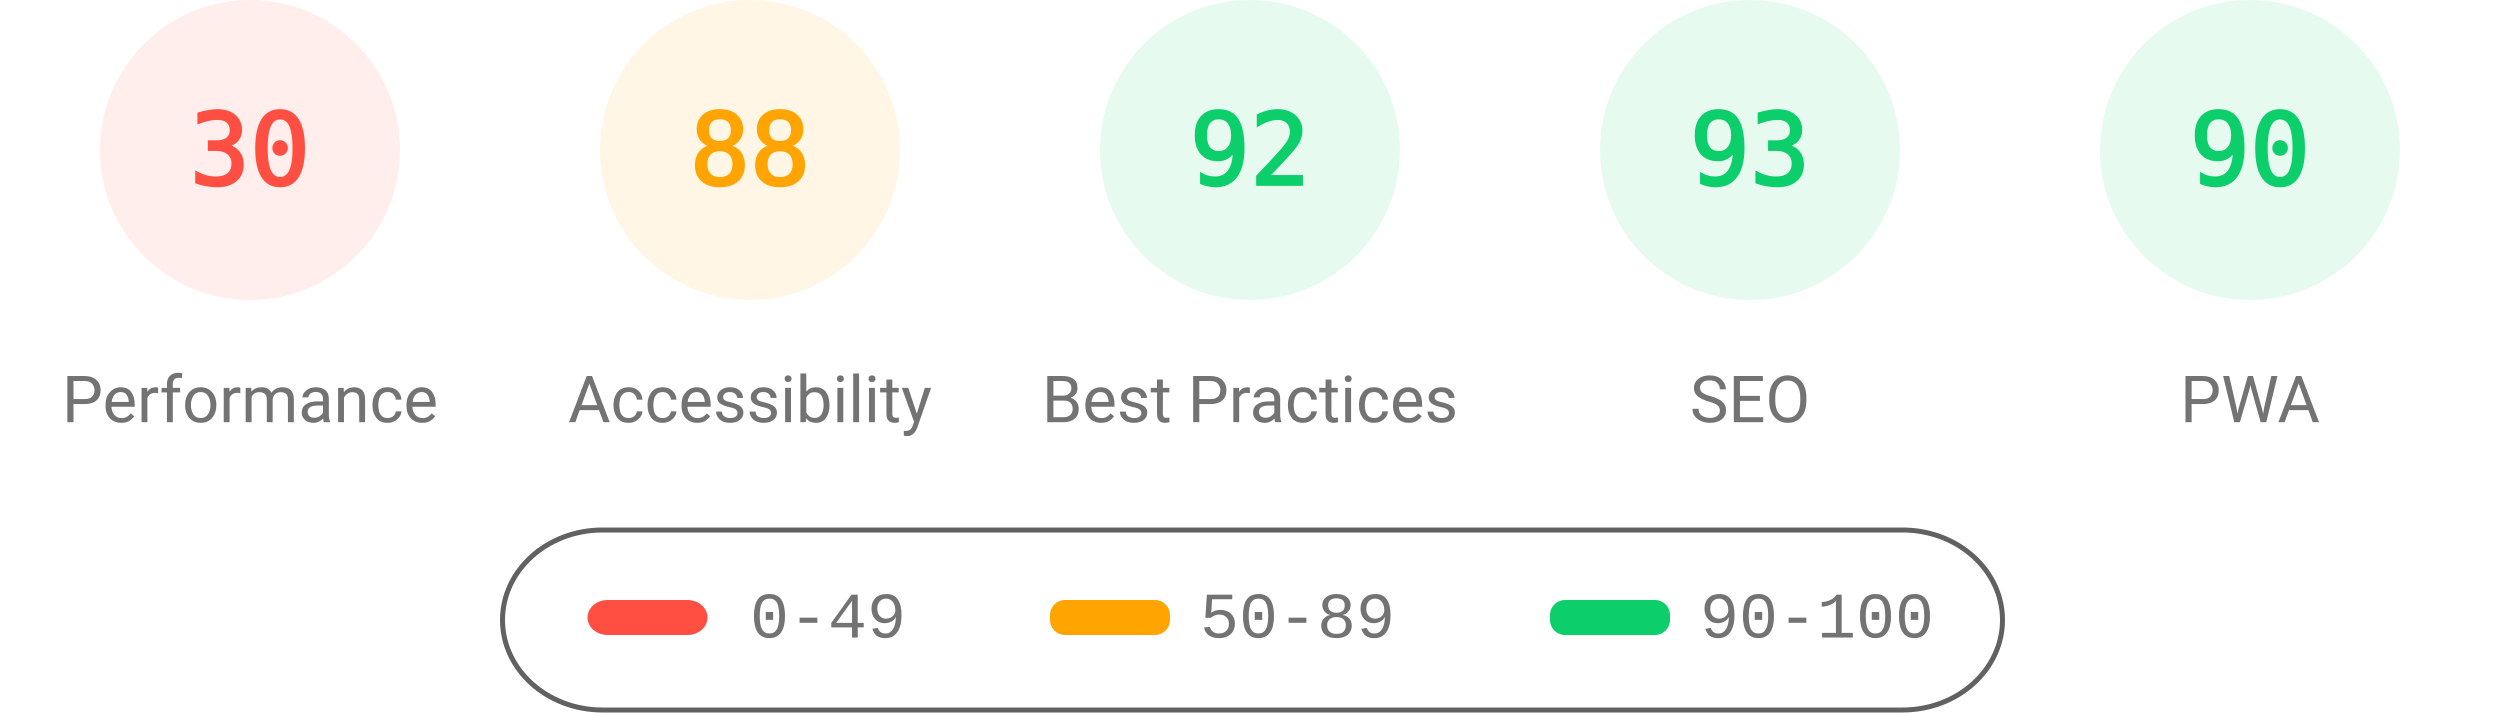
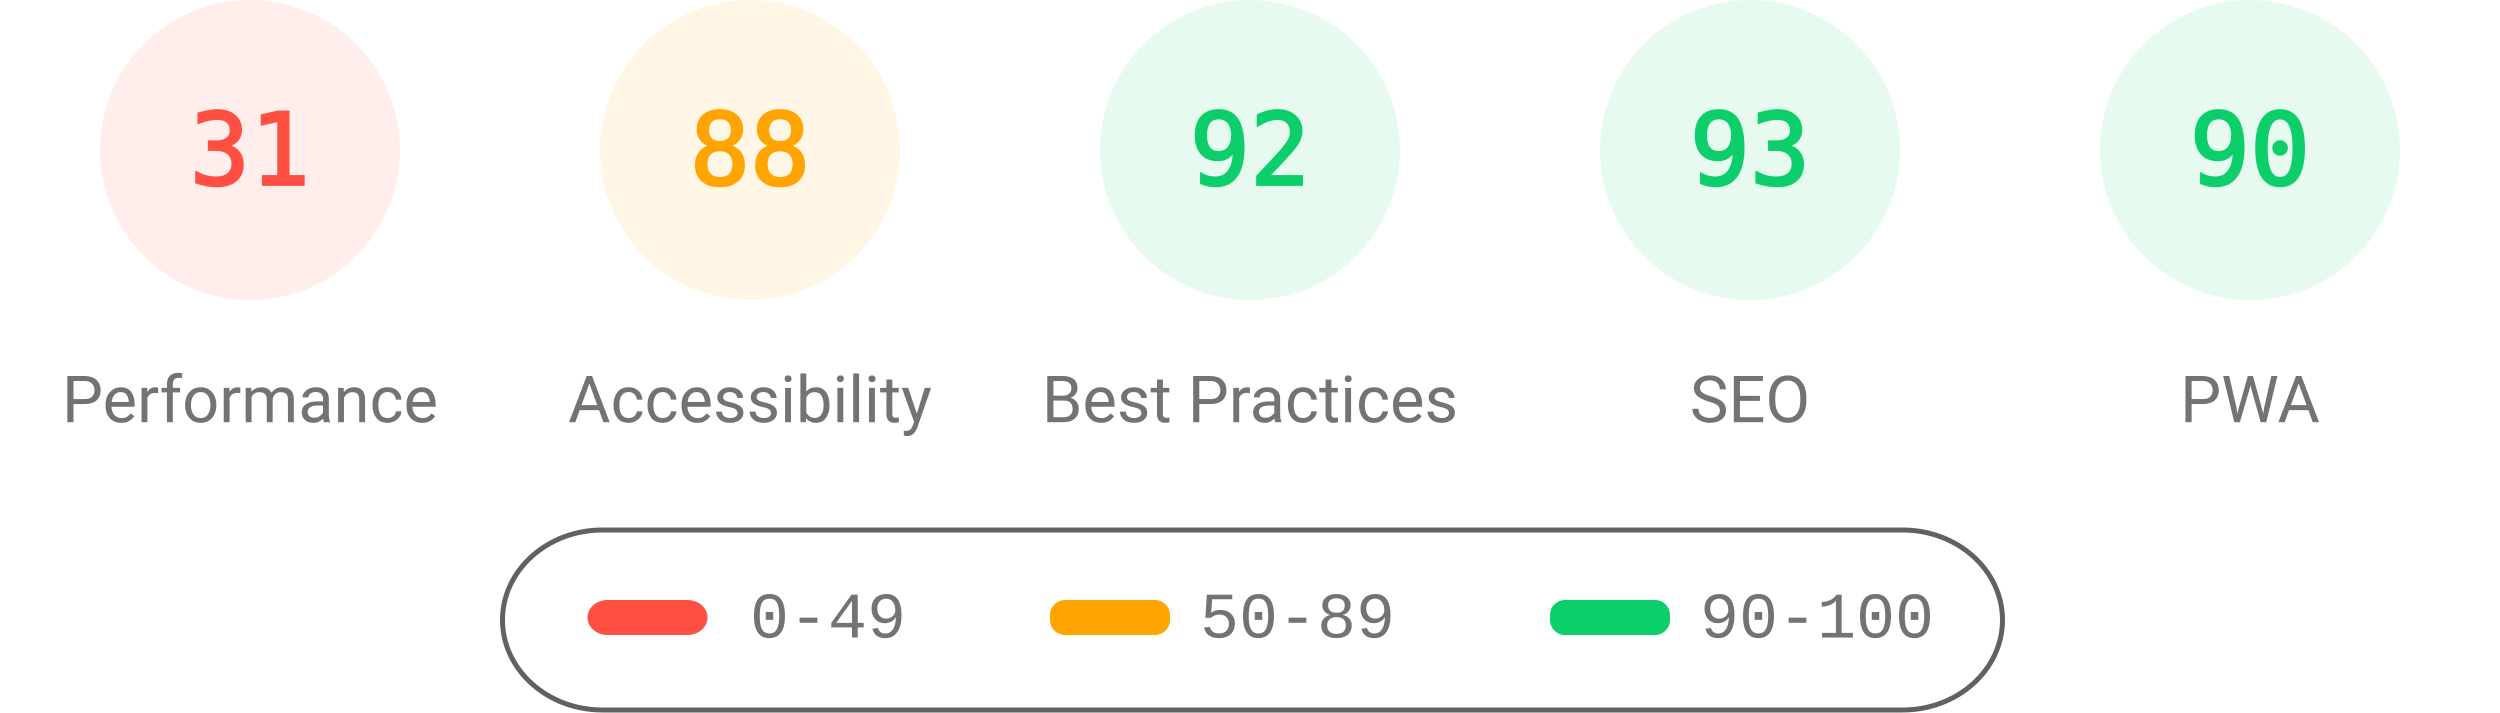
<svg xmlns="http://www.w3.org/2000/svg" fill="none" width="1000" height="285">
  <style>.gauge-base{opacity:.1}.gauge-arc{fill:none;animation-delay:250ms;stroke-linecap:round;transform:rotate(-90deg);transform-origin:100px 60px;animation:load-gauge 1s ease forwards}.guage-text{font-size:40px;font-family:monospace;text-align:center}.guage-red{color:#ff4e42;fill:#ff4e42;stroke:#ff4e42}.guage-orange{color:#ffa400;fill:#ffa400;stroke:#ffa400}.guage-green{color:#0cce6b;fill:#0cce6b;stroke:#0cce6b}.guage-undefined{color:#5c5c5c;fill:#5c5c5c;stroke:#5c5c5c}.guage-title{color:#737373;fill:#737373;stroke:none;font-size:26px;line-height:26px;font-family:Roboto,Halvetica,Arial,sans-serif}@keyframes load-gauge{from{stroke-dasharray:0 352.858}}</style>
  <svg class="guage-div guage-perf guage-red" viewBox="0 0 200 200" width="200" height="200">
    <circle class="gauge-base" r="56" cx="100" cy="60" stroke-width="8" />
-     <circle class="gauge-arc guage-arc-1" r="56" cx="100" cy="60" stroke-width="8" style="stroke-dasharray:105.557,351.858" />
-     <text class="guage-text" x="100" y="60" alignment-baseline="central" dominant-baseline="central" text-anchor="middle">30</text>
+     <circle class="gauge-arc guage-arc-1" r="56" cx="100" cy="60" stroke-width="8" style="stroke-dasharray:109.076,351.858" />
+     <text class="guage-text" x="100" y="60" alignment-baseline="central" dominant-baseline="central" text-anchor="middle">31</text>
    <text class="guage-title" x="100" y="160" alignment-baseline="central" dominant-baseline="central" text-anchor="middle">Performance</text>
  </svg>
  <svg class="guage-div guage-acc guage-orange" viewBox="0 0 200 200" width="200" height="200" x="200">
    <circle class="gauge-base" r="56" cx="100" cy="60" stroke-width="8" />
    <circle class="gauge-arc guage-arc-2" r="56" cx="100" cy="60" stroke-width="8" style="stroke-dasharray:309.635,351.858" />
    <text class="guage-text" x="100" y="60" alignment-baseline="central" dominant-baseline="central" text-anchor="middle">88</text>
    <text class="guage-title" x="100" y="160" alignment-baseline="central" dominant-baseline="central" text-anchor="middle">Accessibility</text>
  </svg>
  <svg class="guage-div guage-best guage-green" viewBox="0 0 200 200" width="200" height="200" x="400">
    <circle class="gauge-base" r="56" cx="100" cy="60" stroke-width="8" />
    <circle class="gauge-arc guage-arc-3" r="56" cx="100" cy="60" stroke-width="8" style="stroke-dasharray:323.709,351.858" />
    <text class="guage-text" x="100" y="60" alignment-baseline="central" dominant-baseline="central" text-anchor="middle">92</text>
    <text class="guage-title" x="100" y="160" alignment-baseline="central" dominant-baseline="central" text-anchor="middle">Best Practices</text>
  </svg>
  <svg class="guage-div guage-seo guage-green" viewBox="0 0 200 200" width="200" height="200" x="600">
    <circle class="gauge-base" r="56" cx="100" cy="60" stroke-width="8" />
    <circle class="gauge-arc guage-arc-4" r="56" cx="100" cy="60" stroke-width="8" style="stroke-dasharray:327.228,351.858" />
    <text class="guage-text" x="100" y="60" alignment-baseline="central" dominant-baseline="central" text-anchor="middle">93</text>
    <text class="guage-title" x="100" y="160" alignment-baseline="central" dominant-baseline="central" text-anchor="middle">SEO</text>
  </svg>
  <svg class="guage-div guage-pwa guage-green" viewBox="0 0 200 200" width="200" height="200" x="800">
    <circle class="gauge-base" r="56" cx="100" cy="60" stroke-width="8" />
    <circle class="gauge-arc guage-arc-4" r="56" cx="100" cy="60" stroke-width="8" style="stroke-dasharray:316.672,351.858" />
    <text class="guage-text" x="100" y="60" alignment-baseline="central" dominant-baseline="central" text-anchor="middle">90</text>
    <text class="guage-title" x="100" y="160" alignment-baseline="central" dominant-baseline="central" text-anchor="middle">PWA</text>
  </svg>
  <svg width="604" height="76" x="200" y="210">
    <path fill="none" id="canvas_background" d="M-1-1h604v80H-1z" />
    <rect fill-opacity="0" stroke="#616161" stroke-width="2" rx="40" id="svg_2" height="72" width="600" y="2" x="1" fill="#000" />
    <rect stroke="#000" rx="8" id="svg_3" height="14" width="48" y="30" x="35" stroke-opacity="null" stroke-width="0" fill="#ff4e42" />
    <rect stroke="#000" rx="6" id="svg_4" height="14" width="48" y="30" x="220" stroke-opacity="null" stroke-width="0" fill="#ffa400" />
    <rect stroke="#000" rx="6" id="svg_5" height="14" width="48" y="30" x="420" stroke-opacity="null" stroke-width="0" fill="#0cce6b" />
    <text xml:space="preserve" text-anchor="start" font-family="'Courier New', Courier, monospace" font-size="26" id="svg_6" y="45" x="100" stroke-opacity="null" stroke-width="0" stroke="#000" fill="#737373">0-49</text>
    <text xml:space="preserve" text-anchor="start" font-family="'Courier New', Courier, monospace" font-size="26" id="svg_7" y="45" x="280" stroke-opacity="null" stroke-width="0" stroke="#000" fill="#737373">50-89</text>
    <text xml:space="preserve" text-anchor="start" font-family="'Courier New', Courier, monospace" font-size="26" id="svg_8" y="45" x="480" stroke-opacity="null" stroke-width="0" stroke="#000" fill="#737373">90-100</text>
  </svg>
</svg>
